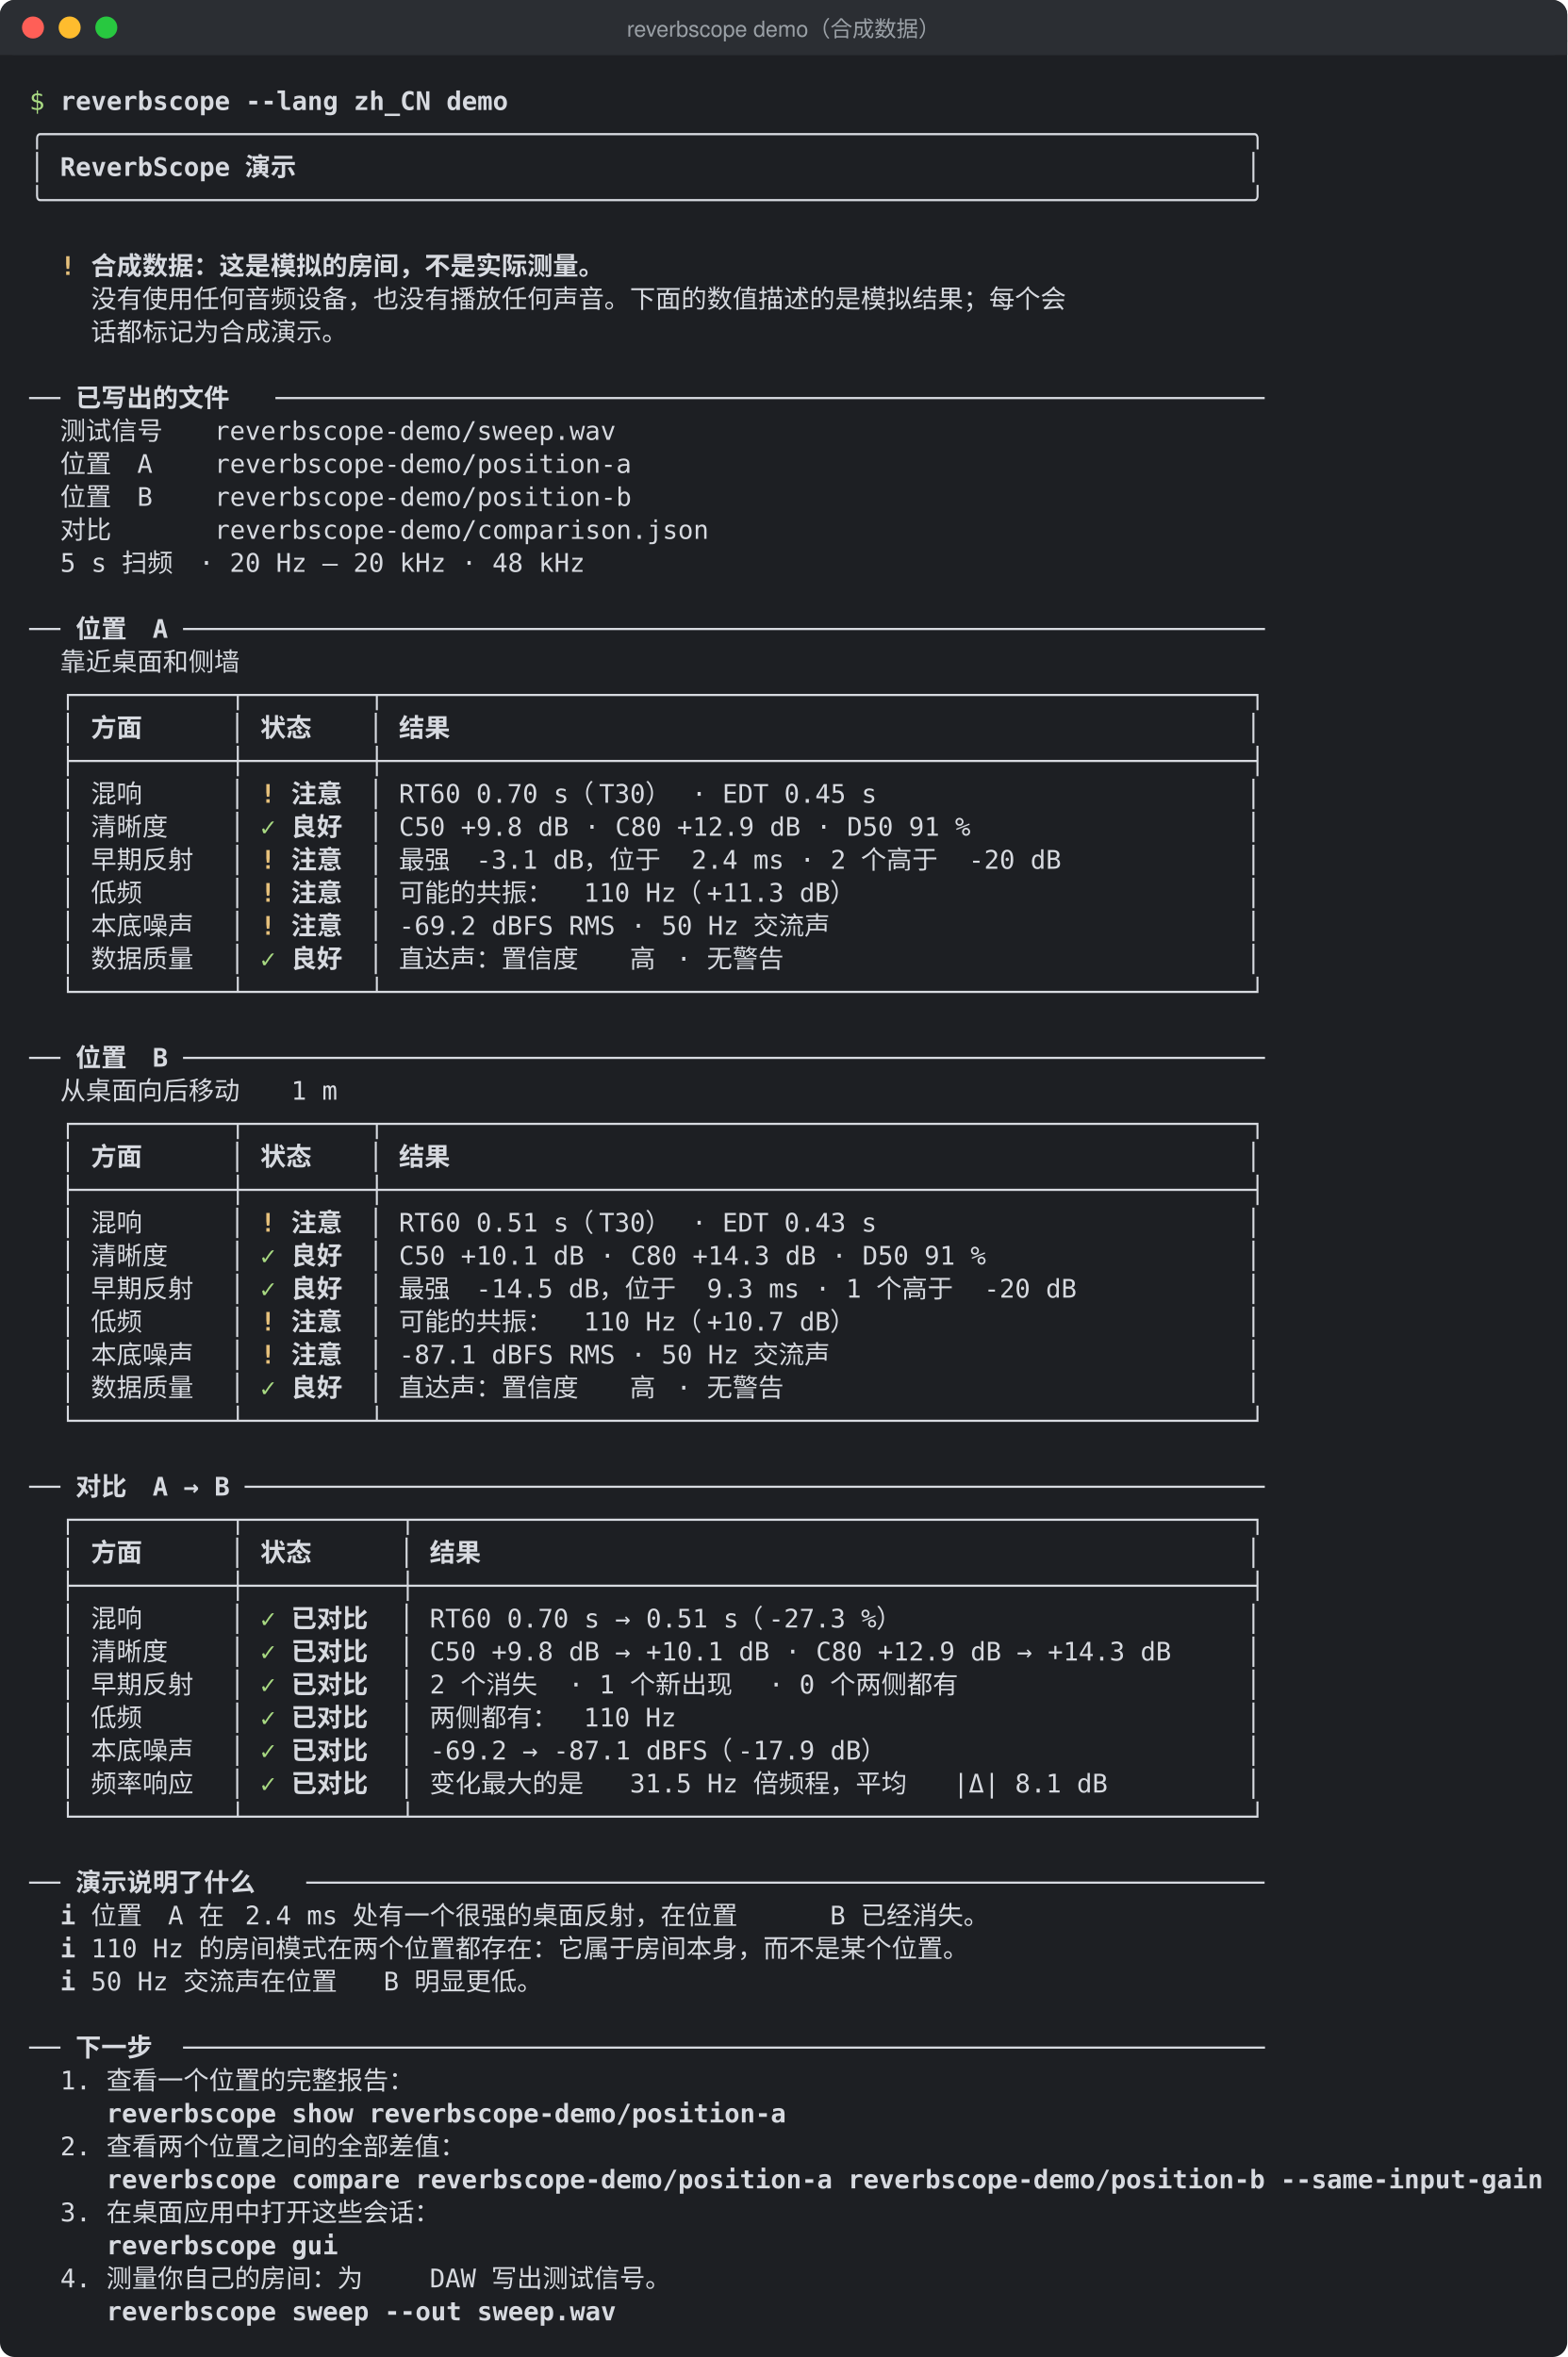
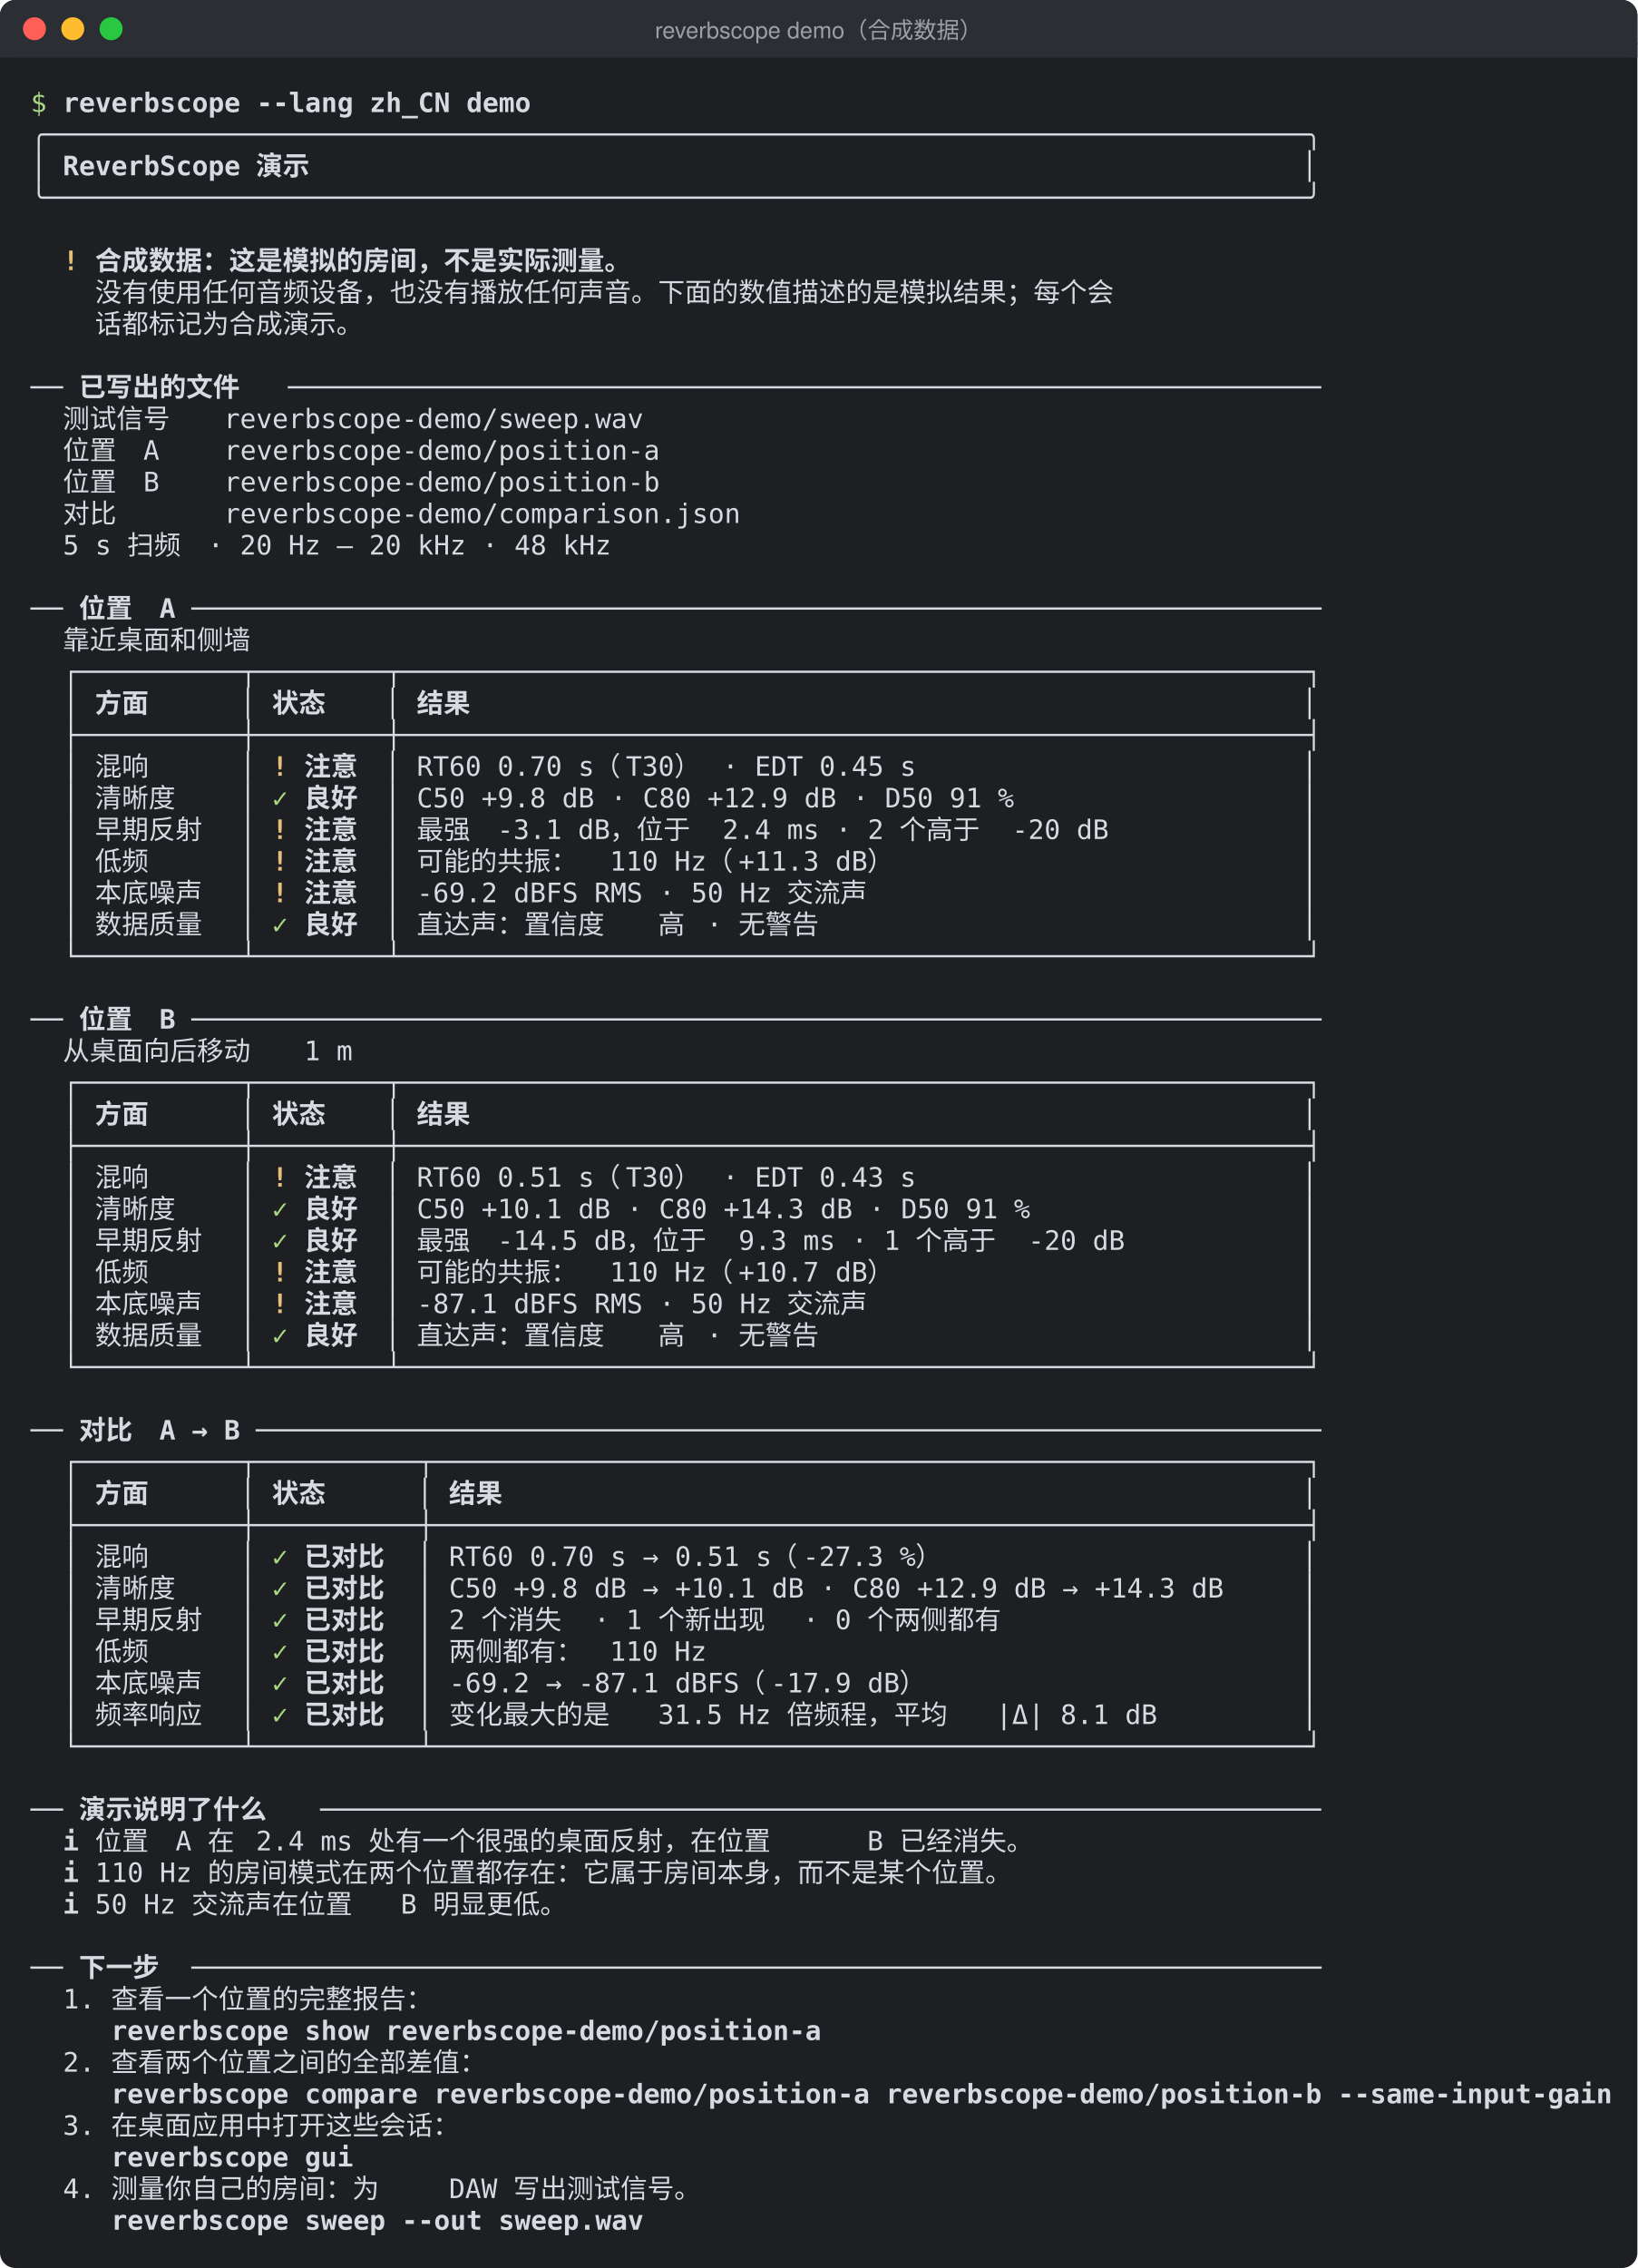
- <svg xmlns="http://www.w3.org/2000/svg" width="855" height="1286" viewBox="0 0 855 1286" role="img" aria-label="reverbscope demo（合成数据）">
-   <rect width="855" height="1286" rx="8" fill="#1d1f23" />
+ <svg xmlns="http://www.w3.org/2000/svg" width="855" height="1184" viewBox="0 0 855 1184" role="img" aria-label="reverbscope demo（合成数据）">
+   <rect width="855" height="1184" rx="8" fill="#1d1f23" />
  <rect width="855" height="30" rx="8" fill="#2b2e33" />
  <rect y="22" width="855" height="8" fill="#2b2e33" />
  <circle cx="18" cy="15" r="6" fill="#ff5f57" />
  <circle cx="38" cy="15" r="6" fill="#febc2e" />
  <circle cx="58" cy="15" r="6" fill="#28c840" />
  <text x="427.5" y="20" text-anchor="middle" fill="#9aa0a6" font-family="Helvetica, Arial, sans-serif" font-size="12">reverbscope demo（合成数据）</text>
  <g font-family="DejaVu Sans Mono, Menlo, Consolas, Noto Sans Mono CJK SC, monospace" font-size="14" fill="#d7dae0">
-     <text x="16" y="60" xml:space="preserve">
+     <text x="16" y="58.5" xml:space="preserve">
      <tspan x="16.0" fill="#a8d982">$</tspan>
      <tspan x="24.4"> </tspan>
      <tspan x="32.8" font-weight="bold">reverbscope --lang zh_CN demo</tspan>
    </text>
-     <text x="16" y="78" xml:space="preserve">
+     <text x="16" y="75" xml:space="preserve">
      <tspan x="16.0" opacity="0.62">╭──────────────────────────────────────────────────────────────────────────────╮</tspan>
    </text>
-     <text x="16" y="96" xml:space="preserve">
+     <text x="16" y="91.5" xml:space="preserve">
      <tspan x="16.0" opacity="0.62">│</tspan>
      <tspan x="24.4"> </tspan>
      <tspan x="32.8" font-weight="bold">ReverbScope </tspan>
      <tspan x="133.6" font-weight="bold">演示</tspan>
      <tspan x="167.2">                                                             </tspan>
      <tspan x="679.6" opacity="0.62">│</tspan>
    </text>
-     <text x="16" y="114" xml:space="preserve">
+     <text x="16" y="108" xml:space="preserve">
      <tspan x="16.0" opacity="0.62">╰──────────────────────────────────────────────────────────────────────────────╯</tspan>
    </text>
-     <text x="16" y="132" xml:space="preserve" />
-     <text x="16" y="150" xml:space="preserve">
+     <text x="16" y="124.5" xml:space="preserve" />
+     <text x="16" y="141" xml:space="preserve">
      <tspan x="16.0">  </tspan>
      <tspan x="32.8" font-weight="bold" fill="#e6c07b">!</tspan>
      <tspan x="41.2"> </tspan>
      <tspan x="49.6" font-weight="bold">合成数据：这是模拟的房间，不是实际测量。</tspan>
    </text>
-     <text x="16" y="168" xml:space="preserve">
+     <text x="16" y="157.5" xml:space="preserve">
      <tspan x="16.0">    </tspan>
      <tspan x="49.6">没有使用任何音频设备，也没有播放任何声音。下面的数值描述的是模拟结果；每个会</tspan>
    </text>
-     <text x="16" y="186" xml:space="preserve">
+     <text x="16" y="174" xml:space="preserve">
      <tspan x="16.0">    </tspan>
      <tspan x="49.6">话都标记为合成演示。</tspan>
    </text>
-     <text x="16" y="204" xml:space="preserve" />
-     <text x="16" y="222" xml:space="preserve">
+     <text x="16" y="190.5" xml:space="preserve" />
+     <text x="16" y="207" xml:space="preserve">
      <tspan x="16.0" opacity="0.62">──</tspan>
      <tspan x="32.8"> </tspan>
      <tspan x="41.2" font-weight="bold">已写出的文件</tspan>
      <tspan x="142.0"> </tspan>
      <tspan x="150.4" opacity="0.62">────────────────────────────────────────────────────────────────</tspan>
    </text>
-     <text x="16" y="240" xml:space="preserve">
+     <text x="16" y="223.5" xml:space="preserve">
      <tspan x="16.0">  </tspan>
      <tspan x="32.8">测试信号</tspan>
      <tspan x="100.0">  reverbscope-demo/sweep.wav</tspan>
    </text>
-     <text x="16" y="258" xml:space="preserve">
+     <text x="16" y="240" xml:space="preserve">
      <tspan x="16.0">  </tspan>
      <tspan x="32.8">位置</tspan>
      <tspan x="66.4"> A    reverbscope-demo/position-a</tspan>
    </text>
-     <text x="16" y="276" xml:space="preserve">
+     <text x="16" y="256.5" xml:space="preserve">
      <tspan x="16.0">  </tspan>
      <tspan x="32.8">位置</tspan>
      <tspan x="66.4"> B    reverbscope-demo/position-b</tspan>
    </text>
-     <text x="16" y="294" xml:space="preserve">
+     <text x="16" y="273" xml:space="preserve">
      <tspan x="16.0">  </tspan>
      <tspan x="32.8">对比</tspan>
      <tspan x="66.4">      reverbscope-demo/comparison.json</tspan>
    </text>
-     <text x="16" y="312" xml:space="preserve">
+     <text x="16" y="289.5" xml:space="preserve">
      <tspan x="16.0">  5 s </tspan>
      <tspan x="66.4">扫频</tspan>
      <tspan x="100.0"> · 20 Hz – 20 kHz · 48 kHz</tspan>
    </text>
-     <text x="16" y="330" xml:space="preserve" />
-     <text x="16" y="348" xml:space="preserve">
+     <text x="16" y="306" xml:space="preserve" />
+     <text x="16" y="322.5" xml:space="preserve">
      <tspan x="16.0" opacity="0.62">──</tspan>
      <tspan x="32.8"> </tspan>
      <tspan x="41.2" font-weight="bold">位置</tspan>
      <tspan x="74.8" font-weight="bold"> A</tspan>
      <tspan x="91.6"> </tspan>
      <tspan x="100.0" opacity="0.62">──────────────────────────────────────────────────────────────────────</tspan>
    </text>
-     <text x="16" y="366" xml:space="preserve">
+     <text x="16" y="339" xml:space="preserve">
      <tspan x="16.0">  </tspan>
      <tspan x="32.8">靠近桌面和侧墙</tspan>
    </text>
-     <text x="16" y="384" xml:space="preserve">
+     <text x="16" y="355.5" xml:space="preserve">
      <tspan x="16.0">  </tspan>
      <tspan x="32.8" opacity="0.62">┌──────────┬────────┬────────────────────────────────────────────────────────┐</tspan>
    </text>
-     <text x="16" y="402" xml:space="preserve">
+     <text x="16" y="372" xml:space="preserve">
      <tspan x="16.0">  </tspan>
      <tspan x="32.8" opacity="0.62">│</tspan>
      <tspan x="41.2"> </tspan>
      <tspan x="49.6" font-weight="bold">方面</tspan>
      <tspan x="83.2">     </tspan>
      <tspan x="125.2" opacity="0.62">│</tspan>
      <tspan x="133.6"> </tspan>
      <tspan x="142.0" font-weight="bold">状态</tspan>
      <tspan x="175.6">   </tspan>
      <tspan x="200.8" opacity="0.62">│</tspan>
      <tspan x="209.2"> </tspan>
      <tspan x="217.6" font-weight="bold">结果</tspan>
      <tspan x="251.2">                                                   </tspan>
      <tspan x="679.6" opacity="0.62">│</tspan>
    </text>
-     <text x="16" y="420" xml:space="preserve">
+     <text x="16" y="388.5" xml:space="preserve">
      <tspan x="16.0">  </tspan>
      <tspan x="32.8" opacity="0.62">├──────────┼────────┼────────────────────────────────────────────────────────┤</tspan>
    </text>
-     <text x="16" y="438" xml:space="preserve">
+     <text x="16" y="405" xml:space="preserve">
      <tspan x="16.0">  </tspan>
      <tspan x="32.8" opacity="0.62">│</tspan>
      <tspan x="41.2"> </tspan>
      <tspan x="49.6">混响</tspan>
      <tspan x="83.2">     </tspan>
      <tspan x="125.2" opacity="0.62">│</tspan>
      <tspan x="133.6"> </tspan>
      <tspan x="142.0" font-weight="bold" fill="#e6c07b">!</tspan>
      <tspan x="150.4"> </tspan>
      <tspan x="158.8" font-weight="bold">注意</tspan>
      <tspan x="192.4"> </tspan>
      <tspan x="200.8" opacity="0.62">│</tspan>
      <tspan x="209.2"> RT60 0.70 s</tspan>
      <tspan x="310.0">（</tspan>
      <tspan x="326.8">T30</tspan>
      <tspan x="352.0">）</tspan>
      <tspan x="368.8"> · EDT 0.45 s                        </tspan>
      <tspan x="679.6" opacity="0.62">│</tspan>
    </text>
-     <text x="16" y="456" xml:space="preserve">
+     <text x="16" y="421.5" xml:space="preserve">
      <tspan x="16.0">  </tspan>
      <tspan x="32.8" opacity="0.62">│</tspan>
      <tspan x="41.2"> </tspan>
      <tspan x="49.6">清晰度</tspan>
      <tspan x="100.0">   </tspan>
      <tspan x="125.2" opacity="0.62">│</tspan>
      <tspan x="133.6"> </tspan>
      <tspan x="142.0" fill="#a8d982">✓</tspan>
      <tspan x="150.4"> </tspan>
      <tspan x="158.8" font-weight="bold">良好</tspan>
      <tspan x="192.4"> </tspan>
      <tspan x="200.8" opacity="0.62">│</tspan>
      <tspan x="209.2"> C50 +9.8 dB · C80 +12.9 dB · D50 91 %                  </tspan>
      <tspan x="679.6" opacity="0.62">│</tspan>
    </text>
-     <text x="16" y="474" xml:space="preserve">
+     <text x="16" y="438" xml:space="preserve">
      <tspan x="16.0">  </tspan>
      <tspan x="32.8" opacity="0.62">│</tspan>
      <tspan x="41.2"> </tspan>
      <tspan x="49.6">早期反射</tspan>
      <tspan x="116.8"> </tspan>
      <tspan x="125.2" opacity="0.62">│</tspan>
      <tspan x="133.6"> </tspan>
      <tspan x="142.0" font-weight="bold" fill="#e6c07b">!</tspan>
      <tspan x="150.4"> </tspan>
      <tspan x="158.8" font-weight="bold">注意</tspan>
      <tspan x="192.4"> </tspan>
      <tspan x="200.8" opacity="0.62">│</tspan>
      <tspan x="209.2"> </tspan>
      <tspan x="217.6">最强</tspan>
      <tspan x="251.2"> -3.1 dB</tspan>
      <tspan x="318.4">，位于</tspan>
      <tspan x="368.8"> 2.4 ms · 2 </tspan>
      <tspan x="469.6">个高于</tspan>
      <tspan x="520.0"> -20 dB            </tspan>
      <tspan x="679.6" opacity="0.62">│</tspan>
    </text>
-     <text x="16" y="492" xml:space="preserve">
+     <text x="16" y="454.5" xml:space="preserve">
      <tspan x="16.0">  </tspan>
      <tspan x="32.8" opacity="0.62">│</tspan>
      <tspan x="41.2"> </tspan>
      <tspan x="49.6">低频</tspan>
      <tspan x="83.2">     </tspan>
      <tspan x="125.2" opacity="0.62">│</tspan>
      <tspan x="133.6"> </tspan>
      <tspan x="142.0" font-weight="bold" fill="#e6c07b">!</tspan>
      <tspan x="150.4"> </tspan>
      <tspan x="158.8" font-weight="bold">注意</tspan>
      <tspan x="192.4"> </tspan>
      <tspan x="200.8" opacity="0.62">│</tspan>
      <tspan x="209.2"> </tspan>
      <tspan x="217.6">可能的共振：</tspan>
      <tspan x="318.4">110 Hz</tspan>
      <tspan x="368.8">（</tspan>
      <tspan x="385.6">+11.3 dB</tspan>
      <tspan x="452.8">）</tspan>
      <tspan x="469.6">                         </tspan>
      <tspan x="679.6" opacity="0.62">│</tspan>
    </text>
-     <text x="16" y="510" xml:space="preserve">
+     <text x="16" y="471" xml:space="preserve">
      <tspan x="16.0">  </tspan>
      <tspan x="32.8" opacity="0.62">│</tspan>
      <tspan x="41.2"> </tspan>
      <tspan x="49.6">本底噪声</tspan>
      <tspan x="116.8"> </tspan>
      <tspan x="125.2" opacity="0.62">│</tspan>
      <tspan x="133.6"> </tspan>
      <tspan x="142.0" font-weight="bold" fill="#e6c07b">!</tspan>
      <tspan x="150.4"> </tspan>
      <tspan x="158.8" font-weight="bold">注意</tspan>
      <tspan x="192.4"> </tspan>
      <tspan x="200.8" opacity="0.62">│</tspan>
      <tspan x="209.2"> -69.2 dBFS RMS · 50 Hz </tspan>
      <tspan x="410.8">交流声</tspan>
      <tspan x="461.2">                          </tspan>
      <tspan x="679.6" opacity="0.62">│</tspan>
    </text>
-     <text x="16" y="528" xml:space="preserve">
+     <text x="16" y="487.5" xml:space="preserve">
      <tspan x="16.0">  </tspan>
      <tspan x="32.8" opacity="0.62">│</tspan>
      <tspan x="41.2"> </tspan>
      <tspan x="49.6">数据质量</tspan>
      <tspan x="116.8"> </tspan>
      <tspan x="125.2" opacity="0.62">│</tspan>
      <tspan x="133.6"> </tspan>
      <tspan x="142.0" fill="#a8d982">✓</tspan>
      <tspan x="150.4"> </tspan>
      <tspan x="158.8" font-weight="bold">良好</tspan>
      <tspan x="192.4"> </tspan>
      <tspan x="200.8" opacity="0.62">│</tspan>
      <tspan x="209.2"> </tspan>
      <tspan x="217.6">直达声：置信度</tspan>
      <tspan x="335.2"> </tspan>
      <tspan x="343.6">高</tspan>
      <tspan x="360.4"> · </tspan>
      <tspan x="385.6">无警告</tspan>
      <tspan x="436.0">                             </tspan>
      <tspan x="679.6" opacity="0.62">│</tspan>
    </text>
-     <text x="16" y="546" xml:space="preserve">
+     <text x="16" y="504" xml:space="preserve">
      <tspan x="16.0">  </tspan>
      <tspan x="32.8" opacity="0.62">└──────────┴────────┴────────────────────────────────────────────────────────┘</tspan>
    </text>
-     <text x="16" y="564" xml:space="preserve" />
-     <text x="16" y="582" xml:space="preserve">
+     <text x="16" y="520.5" xml:space="preserve" />
+     <text x="16" y="537" xml:space="preserve">
      <tspan x="16.0" opacity="0.62">──</tspan>
      <tspan x="32.8"> </tspan>
      <tspan x="41.2" font-weight="bold">位置</tspan>
      <tspan x="74.8" font-weight="bold"> B</tspan>
      <tspan x="91.6"> </tspan>
      <tspan x="100.0" opacity="0.62">──────────────────────────────────────────────────────────────────────</tspan>
    </text>
-     <text x="16" y="600" xml:space="preserve">
+     <text x="16" y="553.5" xml:space="preserve">
      <tspan x="16.0">  </tspan>
      <tspan x="32.8">从桌面向后移动</tspan>
      <tspan x="150.4"> 1 m</tspan>
    </text>
-     <text x="16" y="618" xml:space="preserve">
+     <text x="16" y="570" xml:space="preserve">
      <tspan x="16.0">  </tspan>
      <tspan x="32.8" opacity="0.62">┌──────────┬────────┬────────────────────────────────────────────────────────┐</tspan>
    </text>
-     <text x="16" y="636" xml:space="preserve">
+     <text x="16" y="586.5" xml:space="preserve">
      <tspan x="16.0">  </tspan>
      <tspan x="32.8" opacity="0.62">│</tspan>
      <tspan x="41.2"> </tspan>
      <tspan x="49.6" font-weight="bold">方面</tspan>
      <tspan x="83.2">     </tspan>
      <tspan x="125.2" opacity="0.62">│</tspan>
      <tspan x="133.6"> </tspan>
      <tspan x="142.0" font-weight="bold">状态</tspan>
      <tspan x="175.6">   </tspan>
      <tspan x="200.8" opacity="0.62">│</tspan>
      <tspan x="209.2"> </tspan>
      <tspan x="217.6" font-weight="bold">结果</tspan>
      <tspan x="251.2">                                                   </tspan>
      <tspan x="679.6" opacity="0.62">│</tspan>
    </text>
-     <text x="16" y="654" xml:space="preserve">
+     <text x="16" y="603" xml:space="preserve">
      <tspan x="16.0">  </tspan>
      <tspan x="32.8" opacity="0.62">├──────────┼────────┼────────────────────────────────────────────────────────┤</tspan>
    </text>
-     <text x="16" y="672" xml:space="preserve">
+     <text x="16" y="619.5" xml:space="preserve">
      <tspan x="16.0">  </tspan>
      <tspan x="32.8" opacity="0.62">│</tspan>
      <tspan x="41.2"> </tspan>
      <tspan x="49.6">混响</tspan>
      <tspan x="83.2">     </tspan>
      <tspan x="125.2" opacity="0.62">│</tspan>
      <tspan x="133.6"> </tspan>
      <tspan x="142.0" font-weight="bold" fill="#e6c07b">!</tspan>
      <tspan x="150.4"> </tspan>
      <tspan x="158.8" font-weight="bold">注意</tspan>
      <tspan x="192.4"> </tspan>
      <tspan x="200.8" opacity="0.62">│</tspan>
      <tspan x="209.2"> RT60 0.51 s</tspan>
      <tspan x="310.0">（</tspan>
      <tspan x="326.8">T30</tspan>
      <tspan x="352.0">）</tspan>
      <tspan x="368.8"> · EDT 0.43 s                        </tspan>
      <tspan x="679.6" opacity="0.62">│</tspan>
    </text>
-     <text x="16" y="690" xml:space="preserve">
+     <text x="16" y="636" xml:space="preserve">
      <tspan x="16.0">  </tspan>
      <tspan x="32.8" opacity="0.62">│</tspan>
      <tspan x="41.2"> </tspan>
      <tspan x="49.6">清晰度</tspan>
      <tspan x="100.0">   </tspan>
      <tspan x="125.2" opacity="0.62">│</tspan>
      <tspan x="133.6"> </tspan>
      <tspan x="142.0" fill="#a8d982">✓</tspan>
      <tspan x="150.4"> </tspan>
      <tspan x="158.8" font-weight="bold">良好</tspan>
      <tspan x="192.4"> </tspan>
      <tspan x="200.8" opacity="0.62">│</tspan>
      <tspan x="209.2"> C50 +10.1 dB · C80 +14.3 dB · D50 91 %                 </tspan>
      <tspan x="679.6" opacity="0.62">│</tspan>
    </text>
-     <text x="16" y="708" xml:space="preserve">
+     <text x="16" y="652.5" xml:space="preserve">
      <tspan x="16.0">  </tspan>
      <tspan x="32.8" opacity="0.62">│</tspan>
      <tspan x="41.2"> </tspan>
      <tspan x="49.6">早期反射</tspan>
      <tspan x="116.8"> </tspan>
      <tspan x="125.2" opacity="0.62">│</tspan>
      <tspan x="133.6"> </tspan>
      <tspan x="142.0" fill="#a8d982">✓</tspan>
      <tspan x="150.4"> </tspan>
      <tspan x="158.8" font-weight="bold">良好</tspan>
      <tspan x="192.4"> </tspan>
      <tspan x="200.8" opacity="0.62">│</tspan>
      <tspan x="209.2"> </tspan>
      <tspan x="217.6">最强</tspan>
      <tspan x="251.2"> -14.5 dB</tspan>
      <tspan x="326.8">，位于</tspan>
      <tspan x="377.2"> 9.3 ms · 1 </tspan>
      <tspan x="478.0">个高于</tspan>
      <tspan x="528.4"> -20 dB           </tspan>
      <tspan x="679.6" opacity="0.62">│</tspan>
    </text>
-     <text x="16" y="726" xml:space="preserve">
+     <text x="16" y="669" xml:space="preserve">
      <tspan x="16.0">  </tspan>
      <tspan x="32.8" opacity="0.62">│</tspan>
      <tspan x="41.2"> </tspan>
      <tspan x="49.6">低频</tspan>
      <tspan x="83.2">     </tspan>
      <tspan x="125.2" opacity="0.62">│</tspan>
      <tspan x="133.6"> </tspan>
      <tspan x="142.0" font-weight="bold" fill="#e6c07b">!</tspan>
      <tspan x="150.4"> </tspan>
      <tspan x="158.8" font-weight="bold">注意</tspan>
      <tspan x="192.4"> </tspan>
      <tspan x="200.8" opacity="0.62">│</tspan>
      <tspan x="209.2"> </tspan>
      <tspan x="217.6">可能的共振：</tspan>
      <tspan x="318.4">110 Hz</tspan>
      <tspan x="368.8">（</tspan>
      <tspan x="385.6">+10.7 dB</tspan>
      <tspan x="452.8">）</tspan>
      <tspan x="469.6">                         </tspan>
      <tspan x="679.6" opacity="0.62">│</tspan>
    </text>
-     <text x="16" y="744" xml:space="preserve">
+     <text x="16" y="685.5" xml:space="preserve">
      <tspan x="16.0">  </tspan>
      <tspan x="32.8" opacity="0.62">│</tspan>
      <tspan x="41.2"> </tspan>
      <tspan x="49.6">本底噪声</tspan>
      <tspan x="116.8"> </tspan>
      <tspan x="125.2" opacity="0.62">│</tspan>
      <tspan x="133.6"> </tspan>
      <tspan x="142.0" font-weight="bold" fill="#e6c07b">!</tspan>
      <tspan x="150.4"> </tspan>
      <tspan x="158.8" font-weight="bold">注意</tspan>
      <tspan x="192.4"> </tspan>
      <tspan x="200.8" opacity="0.62">│</tspan>
      <tspan x="209.2"> -87.1 dBFS RMS · 50 Hz </tspan>
      <tspan x="410.8">交流声</tspan>
      <tspan x="461.2">                          </tspan>
      <tspan x="679.6" opacity="0.62">│</tspan>
    </text>
-     <text x="16" y="762" xml:space="preserve">
+     <text x="16" y="702" xml:space="preserve">
      <tspan x="16.0">  </tspan>
      <tspan x="32.8" opacity="0.62">│</tspan>
      <tspan x="41.2"> </tspan>
      <tspan x="49.6">数据质量</tspan>
      <tspan x="116.8"> </tspan>
      <tspan x="125.2" opacity="0.62">│</tspan>
      <tspan x="133.6"> </tspan>
      <tspan x="142.0" fill="#a8d982">✓</tspan>
      <tspan x="150.4"> </tspan>
      <tspan x="158.8" font-weight="bold">良好</tspan>
      <tspan x="192.4"> </tspan>
      <tspan x="200.8" opacity="0.62">│</tspan>
      <tspan x="209.2"> </tspan>
      <tspan x="217.6">直达声：置信度</tspan>
      <tspan x="335.2"> </tspan>
      <tspan x="343.6">高</tspan>
      <tspan x="360.4"> · </tspan>
      <tspan x="385.6">无警告</tspan>
      <tspan x="436.0">                             </tspan>
      <tspan x="679.6" opacity="0.62">│</tspan>
    </text>
-     <text x="16" y="780" xml:space="preserve">
+     <text x="16" y="718.5" xml:space="preserve">
      <tspan x="16.0">  </tspan>
      <tspan x="32.8" opacity="0.62">└──────────┴────────┴────────────────────────────────────────────────────────┘</tspan>
    </text>
-     <text x="16" y="798" xml:space="preserve" />
-     <text x="16" y="816" xml:space="preserve">
+     <text x="16" y="735" xml:space="preserve" />
+     <text x="16" y="751.5" xml:space="preserve">
      <tspan x="16.0" opacity="0.62">──</tspan>
      <tspan x="32.8"> </tspan>
      <tspan x="41.2" font-weight="bold">对比</tspan>
      <tspan x="74.8" font-weight="bold"> A → B</tspan>
      <tspan x="125.2"> </tspan>
      <tspan x="133.6" opacity="0.62">──────────────────────────────────────────────────────────────────</tspan>
    </text>
-     <text x="16" y="834" xml:space="preserve">
+     <text x="16" y="768" xml:space="preserve">
      <tspan x="16.0">  </tspan>
      <tspan x="32.8" opacity="0.62">┌──────────┬──────────┬──────────────────────────────────────────────────────┐</tspan>
    </text>
-     <text x="16" y="852" xml:space="preserve">
+     <text x="16" y="784.5" xml:space="preserve">
      <tspan x="16.0">  </tspan>
      <tspan x="32.8" opacity="0.62">│</tspan>
      <tspan x="41.2"> </tspan>
      <tspan x="49.6" font-weight="bold">方面</tspan>
      <tspan x="83.2">     </tspan>
      <tspan x="125.2" opacity="0.62">│</tspan>
      <tspan x="133.6"> </tspan>
      <tspan x="142.0" font-weight="bold">状态</tspan>
      <tspan x="175.6">     </tspan>
      <tspan x="217.6" opacity="0.62">│</tspan>
      <tspan x="226.0"> </tspan>
      <tspan x="234.4" font-weight="bold">结果</tspan>
      <tspan x="268.0">                                                 </tspan>
      <tspan x="679.6" opacity="0.62">│</tspan>
    </text>
-     <text x="16" y="870" xml:space="preserve">
+     <text x="16" y="801" xml:space="preserve">
      <tspan x="16.0">  </tspan>
      <tspan x="32.8" opacity="0.62">├──────────┼──────────┼──────────────────────────────────────────────────────┤</tspan>
    </text>
-     <text x="16" y="888" xml:space="preserve">
+     <text x="16" y="817.5" xml:space="preserve">
      <tspan x="16.0">  </tspan>
      <tspan x="32.8" opacity="0.62">│</tspan>
      <tspan x="41.2"> </tspan>
      <tspan x="49.6">混响</tspan>
      <tspan x="83.2">     </tspan>
      <tspan x="125.2" opacity="0.62">│</tspan>
      <tspan x="133.6"> </tspan>
      <tspan x="142.0" fill="#a8d982">✓</tspan>
      <tspan x="150.4"> </tspan>
      <tspan x="158.8" font-weight="bold">已对比</tspan>
      <tspan x="209.2"> </tspan>
      <tspan x="217.6" opacity="0.62">│</tspan>
      <tspan x="226.0"> RT60 0.70 s → 0.51 s</tspan>
      <tspan x="402.4">（</tspan>
      <tspan x="419.2">-27.3 %</tspan>
      <tspan x="478.0">）</tspan>
      <tspan x="494.8">                      </tspan>
      <tspan x="679.6" opacity="0.62">│</tspan>
    </text>
-     <text x="16" y="906" xml:space="preserve">
+     <text x="16" y="834" xml:space="preserve">
      <tspan x="16.0">  </tspan>
      <tspan x="32.8" opacity="0.62">│</tspan>
      <tspan x="41.2"> </tspan>
      <tspan x="49.6">清晰度</tspan>
      <tspan x="100.0">   </tspan>
      <tspan x="125.2" opacity="0.62">│</tspan>
      <tspan x="133.6"> </tspan>
      <tspan x="142.0" fill="#a8d982">✓</tspan>
      <tspan x="150.4"> </tspan>
      <tspan x="158.8" font-weight="bold">已对比</tspan>
      <tspan x="209.2"> </tspan>
      <tspan x="217.6" opacity="0.62">│</tspan>
      <tspan x="226.0"> C50 +9.8 dB → +10.1 dB · C80 +12.9 dB → +14.3 dB     </tspan>
      <tspan x="679.6" opacity="0.62">│</tspan>
    </text>
-     <text x="16" y="924" xml:space="preserve">
+     <text x="16" y="850.5" xml:space="preserve">
      <tspan x="16.0">  </tspan>
      <tspan x="32.8" opacity="0.62">│</tspan>
      <tspan x="41.2"> </tspan>
      <tspan x="49.6">早期反射</tspan>
      <tspan x="116.8"> </tspan>
      <tspan x="125.2" opacity="0.62">│</tspan>
      <tspan x="133.6"> </tspan>
      <tspan x="142.0" fill="#a8d982">✓</tspan>
      <tspan x="150.4"> </tspan>
      <tspan x="158.8" font-weight="bold">已对比</tspan>
      <tspan x="209.2"> </tspan>
      <tspan x="217.6" opacity="0.62">│</tspan>
      <tspan x="226.0"> 2 </tspan>
      <tspan x="251.2">个消失</tspan>
      <tspan x="301.6"> · 1 </tspan>
      <tspan x="343.6">个新出现</tspan>
      <tspan x="410.8"> · 0 </tspan>
      <tspan x="452.8">个两侧都有</tspan>
      <tspan x="536.8">                 </tspan>
      <tspan x="679.6" opacity="0.62">│</tspan>
    </text>
-     <text x="16" y="942" xml:space="preserve">
+     <text x="16" y="867" xml:space="preserve">
      <tspan x="16.0">  </tspan>
      <tspan x="32.8" opacity="0.62">│</tspan>
      <tspan x="41.2"> </tspan>
      <tspan x="49.6">低频</tspan>
      <tspan x="83.2">     </tspan>
      <tspan x="125.2" opacity="0.62">│</tspan>
      <tspan x="133.6"> </tspan>
      <tspan x="142.0" fill="#a8d982">✓</tspan>
      <tspan x="150.4"> </tspan>
      <tspan x="158.8" font-weight="bold">已对比</tspan>
      <tspan x="209.2"> </tspan>
      <tspan x="217.6" opacity="0.62">│</tspan>
      <tspan x="226.0"> </tspan>
      <tspan x="234.4">两侧都有：</tspan>
      <tspan x="318.4">110 Hz                                     </tspan>
      <tspan x="679.6" opacity="0.62">│</tspan>
    </text>
-     <text x="16" y="960" xml:space="preserve">
+     <text x="16" y="883.5" xml:space="preserve">
      <tspan x="16.0">  </tspan>
      <tspan x="32.8" opacity="0.62">│</tspan>
      <tspan x="41.2"> </tspan>
      <tspan x="49.6">本底噪声</tspan>
      <tspan x="116.8"> </tspan>
      <tspan x="125.2" opacity="0.62">│</tspan>
      <tspan x="133.6"> </tspan>
      <tspan x="142.0" fill="#a8d982">✓</tspan>
      <tspan x="150.4"> </tspan>
      <tspan x="158.8" font-weight="bold">已对比</tspan>
      <tspan x="209.2"> </tspan>
      <tspan x="217.6" opacity="0.62">│</tspan>
      <tspan x="226.0"> -69.2 → -87.1 dBFS</tspan>
      <tspan x="385.6">（</tspan>
      <tspan x="402.4">-17.9 dB</tspan>
      <tspan x="469.6">）</tspan>
      <tspan x="486.4">                       </tspan>
      <tspan x="679.6" opacity="0.62">│</tspan>
    </text>
-     <text x="16" y="978" xml:space="preserve">
+     <text x="16" y="900" xml:space="preserve">
      <tspan x="16.0">  </tspan>
      <tspan x="32.8" opacity="0.62">│</tspan>
      <tspan x="41.2"> </tspan>
      <tspan x="49.6">频率响应</tspan>
      <tspan x="116.8"> </tspan>
      <tspan x="125.2" opacity="0.62">│</tspan>
      <tspan x="133.6"> </tspan>
      <tspan x="142.0" fill="#a8d982">✓</tspan>
      <tspan x="150.4"> </tspan>
      <tspan x="158.8" font-weight="bold">已对比</tspan>
      <tspan x="209.2"> </tspan>
      <tspan x="217.6" opacity="0.62">│</tspan>
      <tspan x="226.0"> </tspan>
      <tspan x="234.4">变化最大的是</tspan>
      <tspan x="335.2"> 31.5 Hz </tspan>
      <tspan x="410.8">倍频程，平均</tspan>
      <tspan x="511.6"> |Δ| 8.1 dB         </tspan>
      <tspan x="679.6" opacity="0.62">│</tspan>
    </text>
-     <text x="16" y="996" xml:space="preserve">
+     <text x="16" y="916.5" xml:space="preserve">
      <tspan x="16.0">  </tspan>
      <tspan x="32.8" opacity="0.62">└──────────┴──────────┴──────────────────────────────────────────────────────┘</tspan>
    </text>
-     <text x="16" y="1014" xml:space="preserve" />
-     <text x="16" y="1032" xml:space="preserve">
+     <text x="16" y="933" xml:space="preserve" />
+     <text x="16" y="949.5" xml:space="preserve">
      <tspan x="16.0" opacity="0.62">──</tspan>
      <tspan x="32.8"> </tspan>
      <tspan x="41.2" font-weight="bold">演示说明了什么</tspan>
      <tspan x="158.8"> </tspan>
      <tspan x="167.2" opacity="0.62">──────────────────────────────────────────────────────────────</tspan>
    </text>
-     <text x="16" y="1050" xml:space="preserve">
+     <text x="16" y="966" xml:space="preserve">
      <tspan x="16.0">  </tspan>
      <tspan x="32.8" font-weight="bold">i</tspan>
      <tspan x="41.2"> </tspan>
      <tspan x="49.6">位置</tspan>
      <tspan x="83.2"> A </tspan>
      <tspan x="108.4">在</tspan>
      <tspan x="125.2"> 2.4 ms </tspan>
      <tspan x="192.4">处有一个很强的桌面反射，在位置</tspan>
      <tspan x="444.4"> B </tspan>
      <tspan x="469.6">已经消失。</tspan>
    </text>
-     <text x="16" y="1068" xml:space="preserve">
+     <text x="16" y="982.5" xml:space="preserve">
      <tspan x="16.0">  </tspan>
      <tspan x="32.8" font-weight="bold">i</tspan>
      <tspan x="41.2"> 110 Hz </tspan>
      <tspan x="108.4">的房间模式在两个位置都存在：它属于房间本身，而不是某个位置。</tspan>
    </text>
-     <text x="16" y="1086" xml:space="preserve">
+     <text x="16" y="999" xml:space="preserve">
      <tspan x="16.0">  </tspan>
      <tspan x="32.8" font-weight="bold">i</tspan>
      <tspan x="41.2"> 50 Hz </tspan>
      <tspan x="100.0">交流声在位置</tspan>
      <tspan x="200.8"> B </tspan>
      <tspan x="226.0">明显更低。</tspan>
    </text>
-     <text x="16" y="1104" xml:space="preserve" />
-     <text x="16" y="1122" xml:space="preserve">
+     <text x="16" y="1015.5" xml:space="preserve" />
+     <text x="16" y="1032" xml:space="preserve">
      <tspan x="16.0" opacity="0.62">──</tspan>
      <tspan x="32.8"> </tspan>
      <tspan x="41.2" font-weight="bold">下一步</tspan>
      <tspan x="91.6"> </tspan>
      <tspan x="100.0" opacity="0.62">──────────────────────────────────────────────────────────────────────</tspan>
    </text>
-     <text x="16" y="1140" xml:space="preserve">
+     <text x="16" y="1048.5" xml:space="preserve">
      <tspan x="16.0">  1. </tspan>
      <tspan x="58.0">查看一个位置的完整报告：</tspan>
    </text>
-     <text x="16" y="1158" xml:space="preserve">
+     <text x="16" y="1065" xml:space="preserve">
      <tspan x="16.0">     </tspan>
      <tspan x="58.0" font-weight="bold">reverbscope show reverbscope-demo/position-a</tspan>
    </text>
-     <text x="16" y="1176" xml:space="preserve">
+     <text x="16" y="1081.5" xml:space="preserve">
      <tspan x="16.0">  2. </tspan>
      <tspan x="58.0">查看两个位置之间的全部差值：</tspan>
    </text>
-     <text x="16" y="1194" xml:space="preserve">
+     <text x="16" y="1098" xml:space="preserve">
      <tspan x="16.0">     </tspan>
      <tspan x="58.0" font-weight="bold">reverbscope compare reverbscope-demo/position-a reverbscope-demo/position-b --same-input-gain</tspan>
    </text>
-     <text x="16" y="1212" xml:space="preserve">
+     <text x="16" y="1114.5" xml:space="preserve">
      <tspan x="16.0">  3. </tspan>
      <tspan x="58.0">在桌面应用中打开这些会话：</tspan>
    </text>
-     <text x="16" y="1230" xml:space="preserve">
+     <text x="16" y="1131" xml:space="preserve">
      <tspan x="16.0">     </tspan>
      <tspan x="58.0" font-weight="bold">reverbscope gui</tspan>
    </text>
-     <text x="16" y="1248" xml:space="preserve">
+     <text x="16" y="1147.5" xml:space="preserve">
      <tspan x="16.0">  4. </tspan>
      <tspan x="58.0">测量你自己的房间：为</tspan>
      <tspan x="226.0"> DAW </tspan>
      <tspan x="268.0">写出测试信号。</tspan>
    </text>
-     <text x="16" y="1266" xml:space="preserve">
+     <text x="16" y="1164" xml:space="preserve">
      <tspan x="16.0">     </tspan>
      <tspan x="58.0" font-weight="bold">reverbscope sweep --out sweep.wav</tspan>
    </text>
  </g>
</svg>
